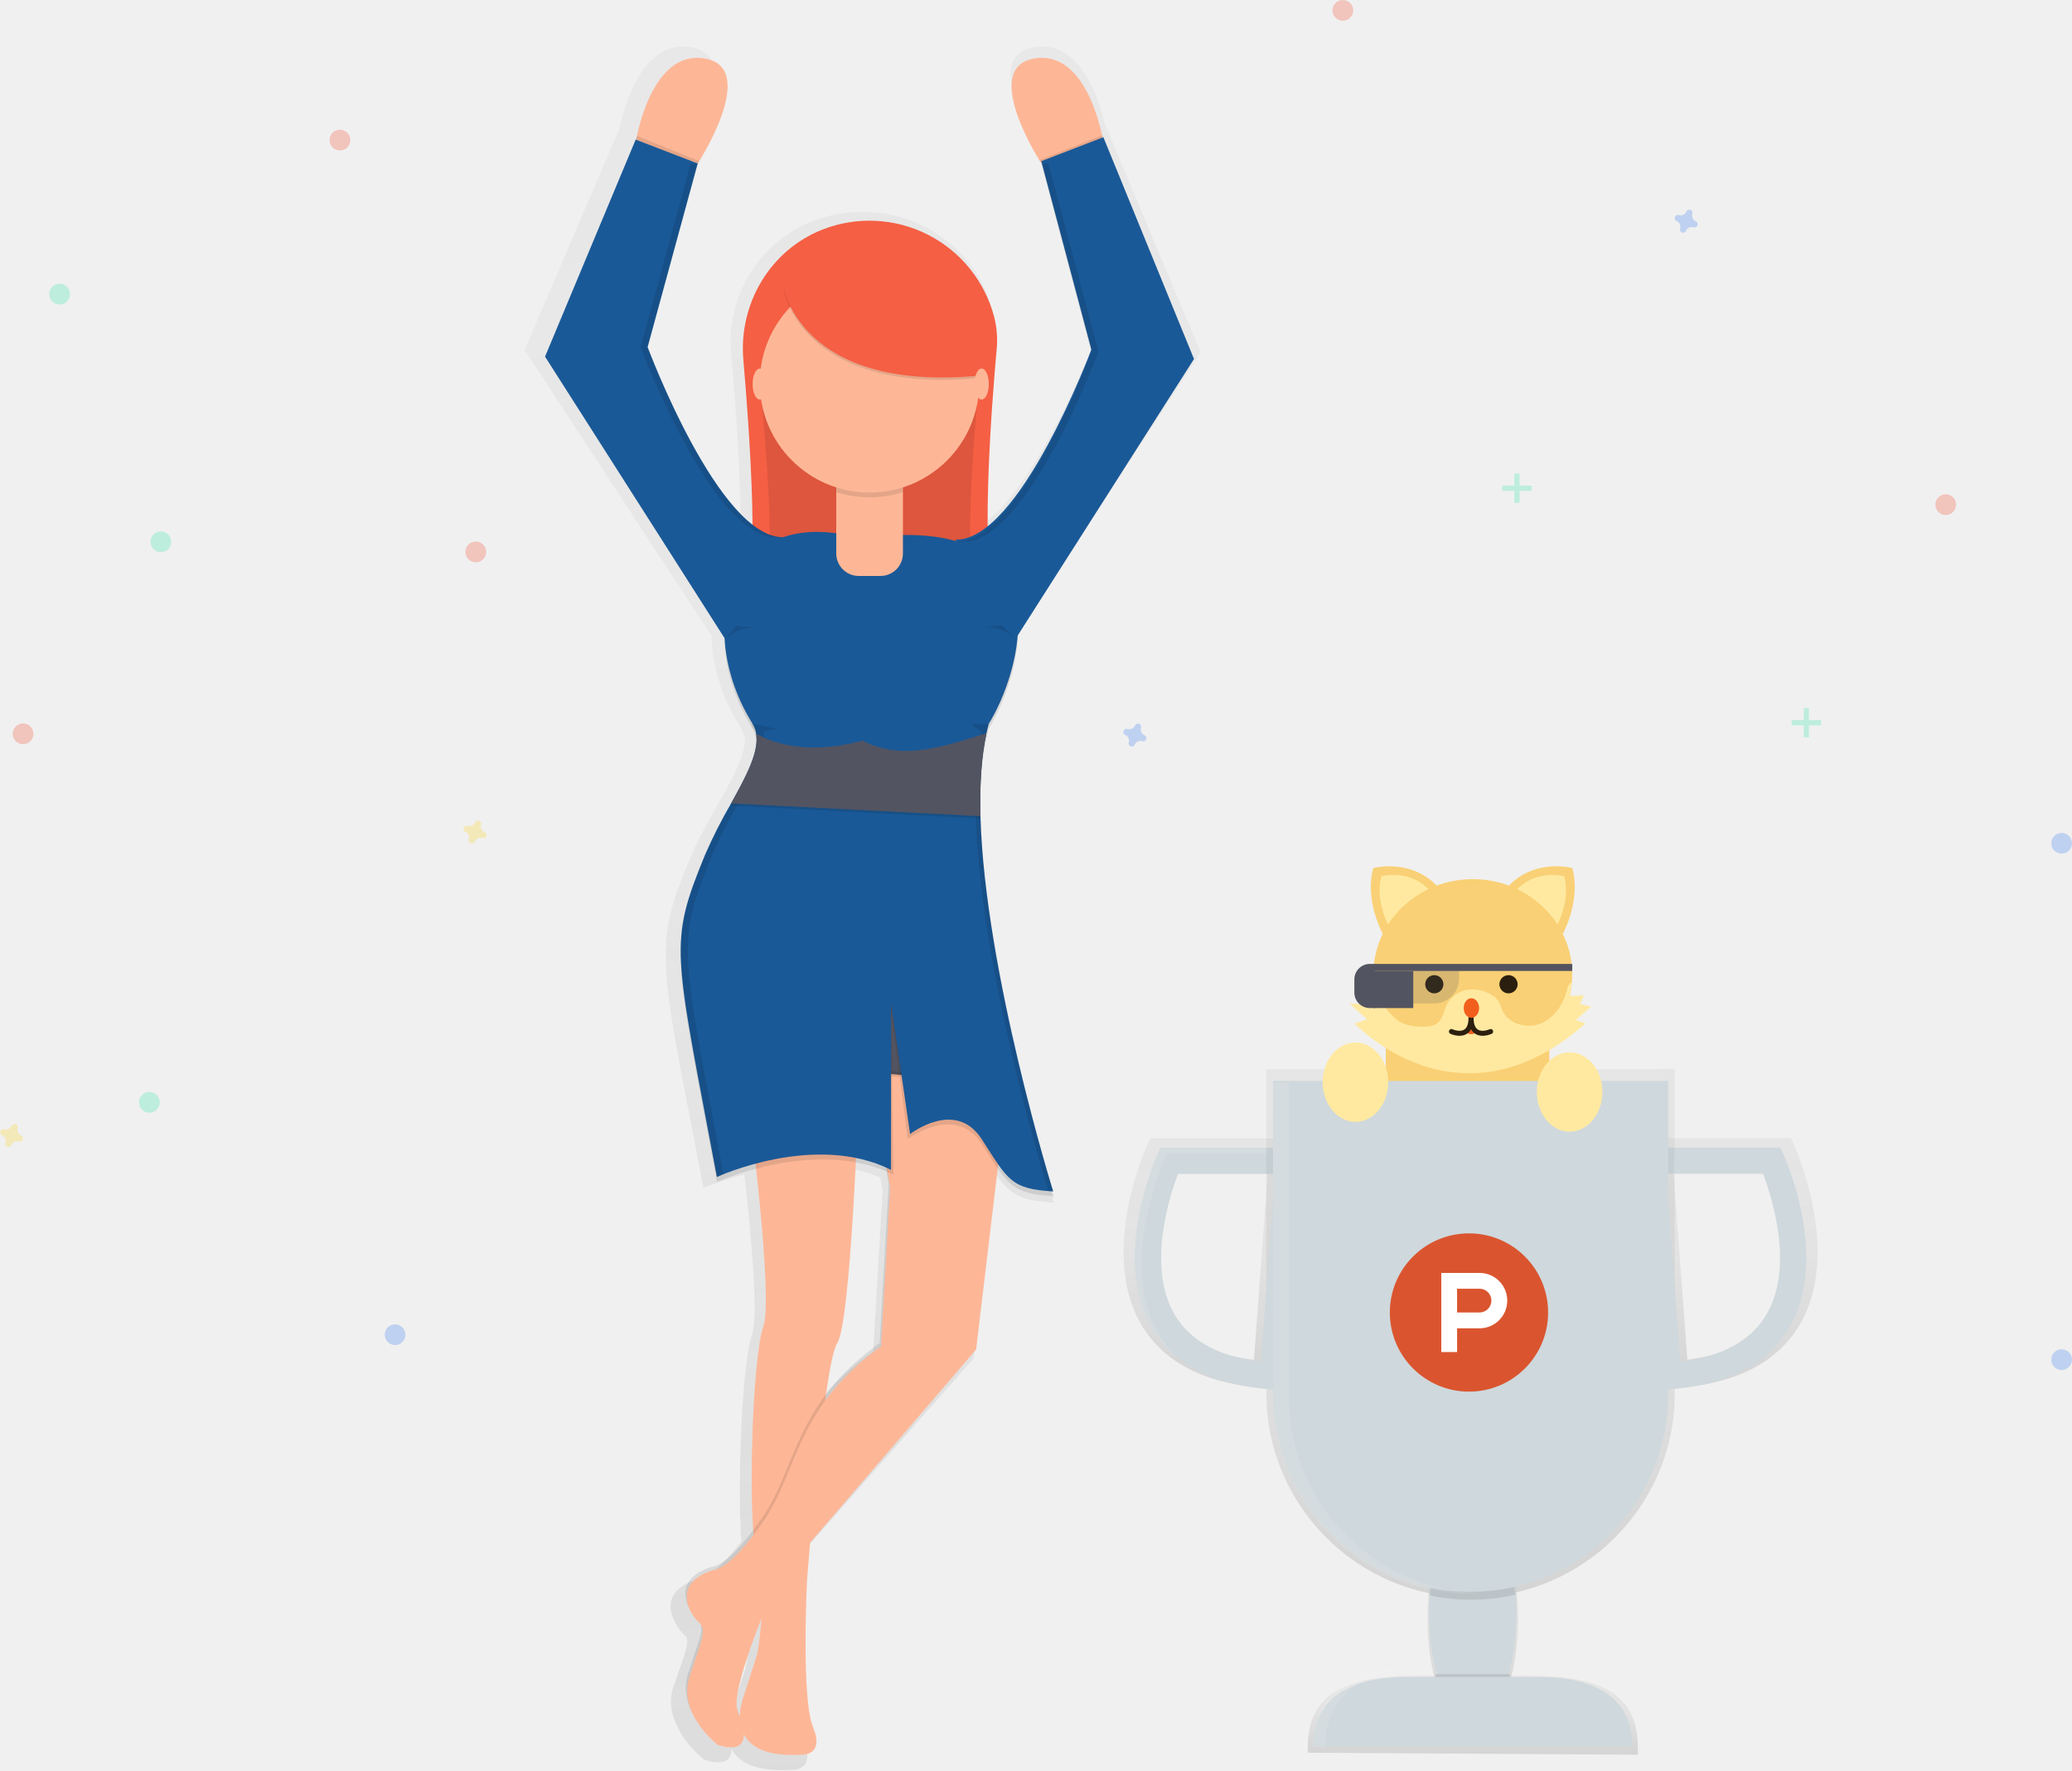
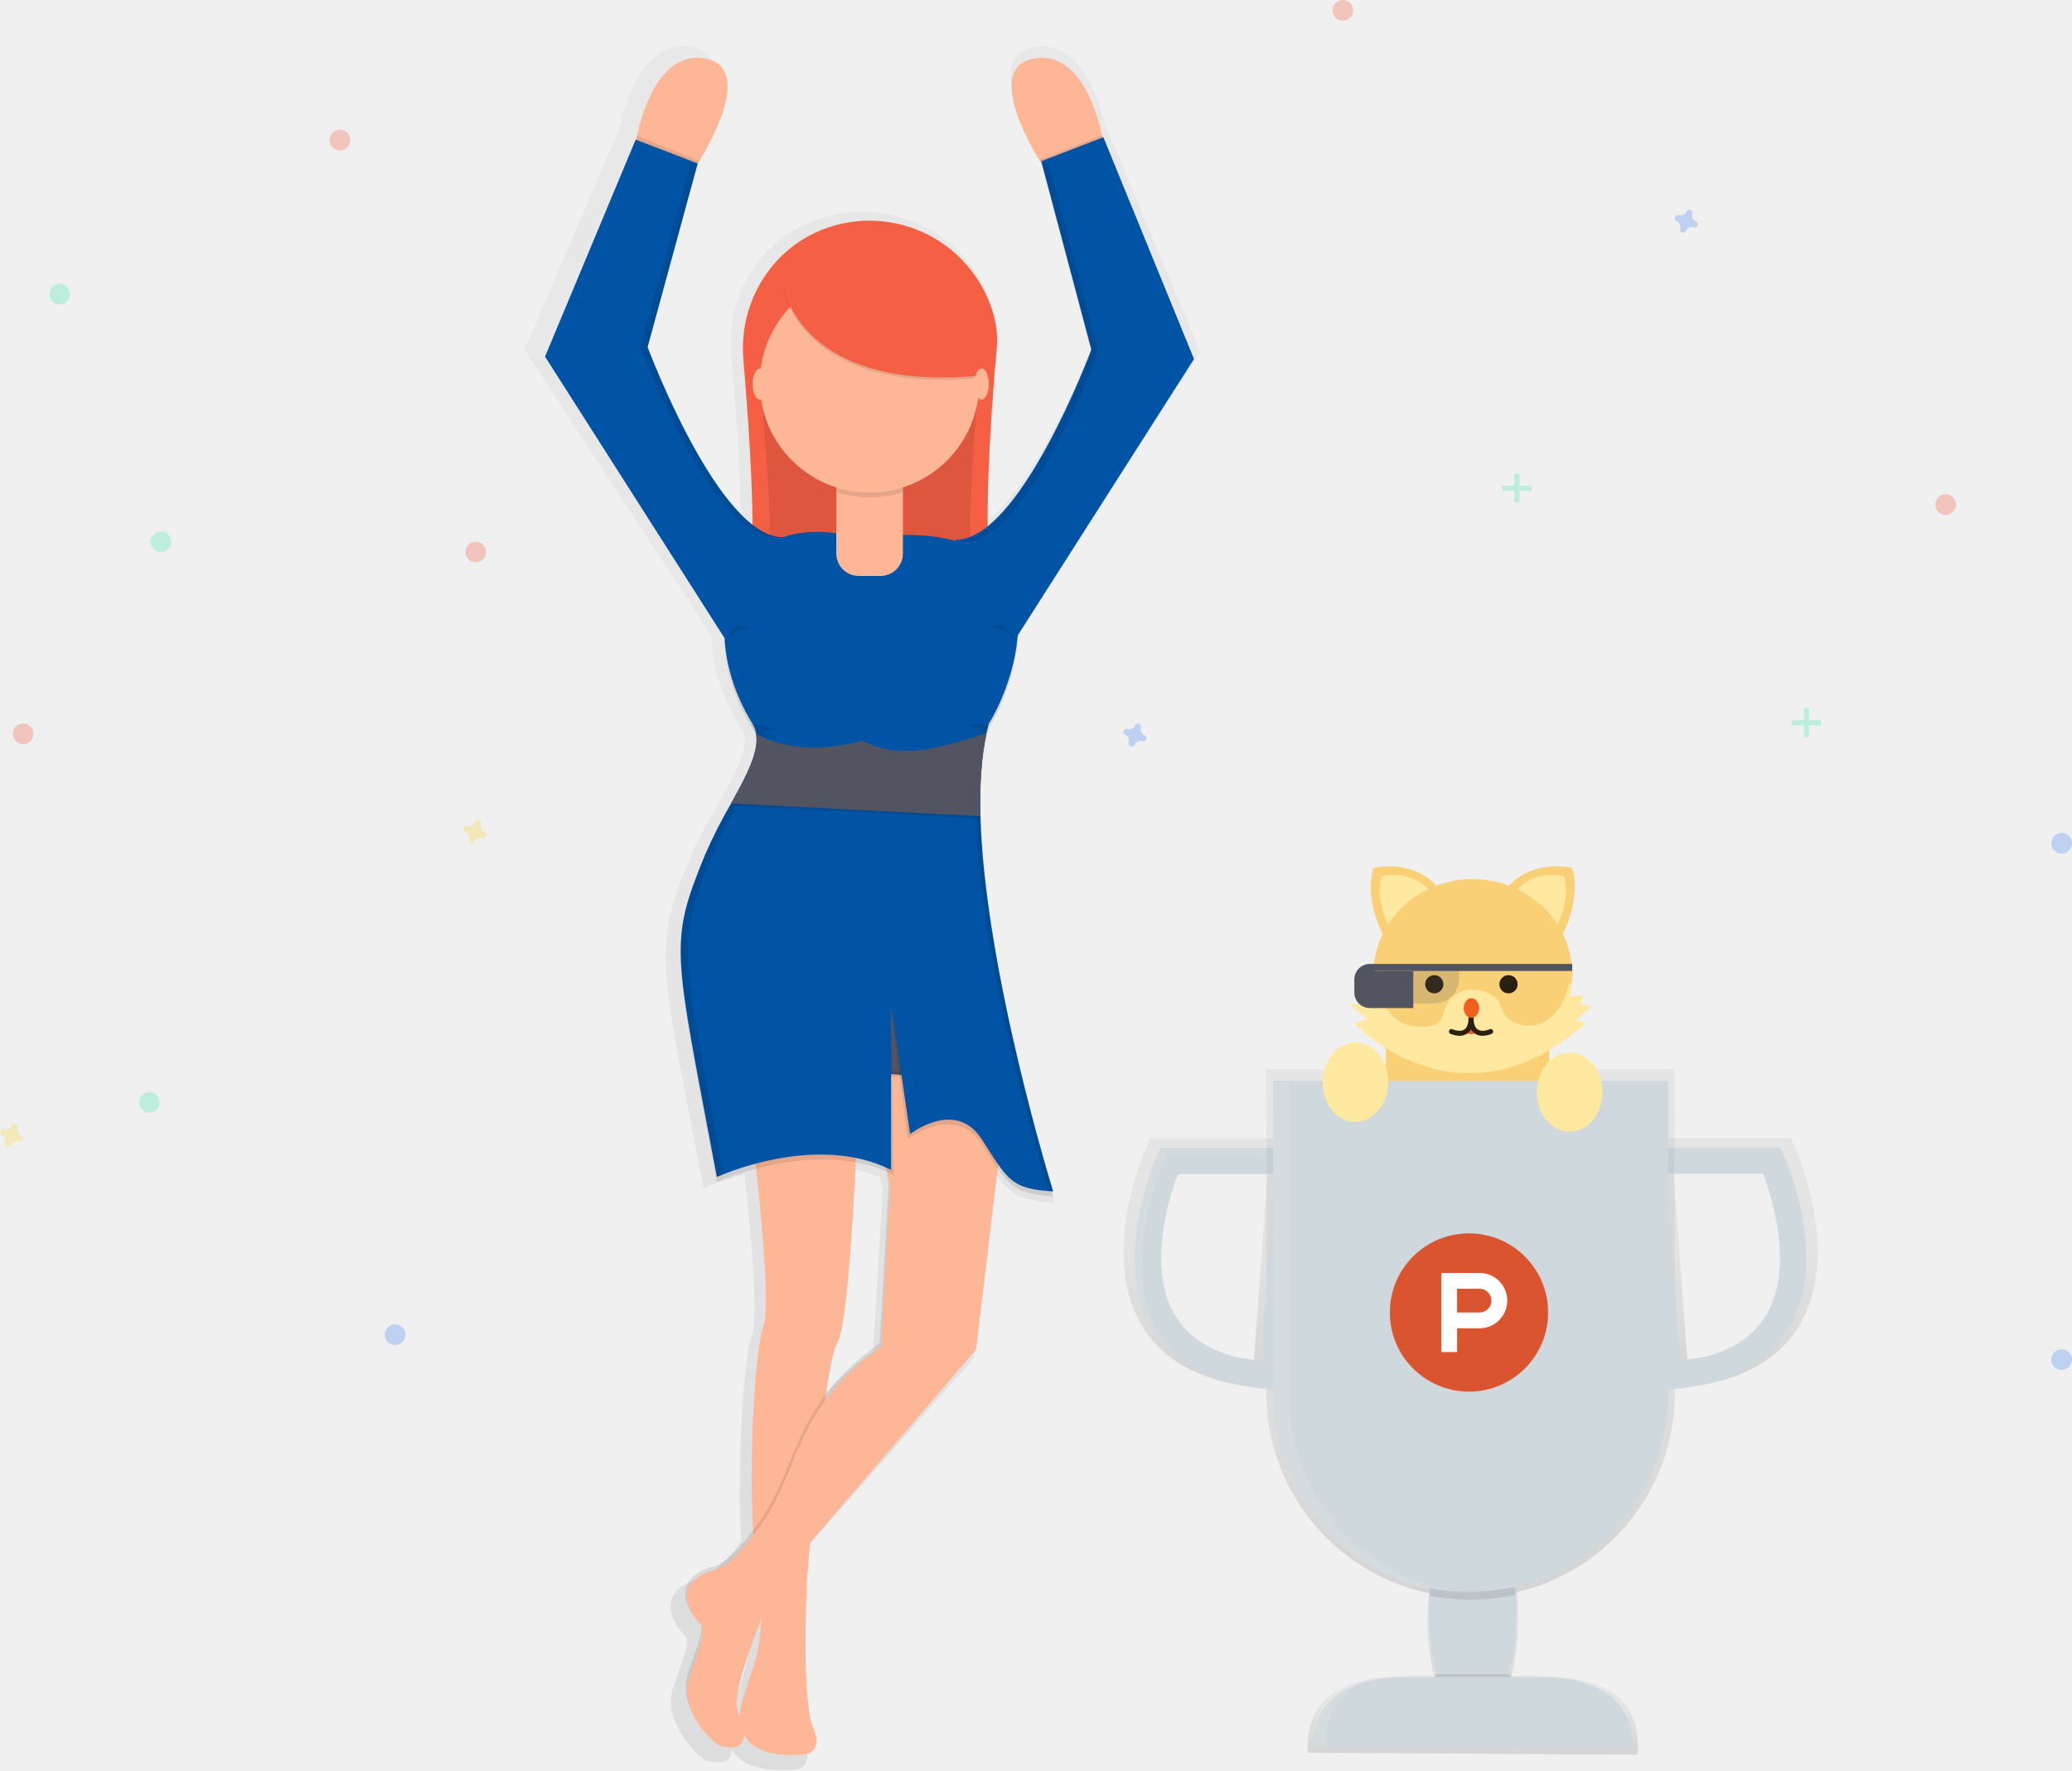
<svg xmlns="http://www.w3.org/2000/svg" xmlns:xlink="http://www.w3.org/1999/xlink" id="f7e4d890-49c5-4510-ab8b-068b53af747b" data-name="Layer 1" width="830.52" height="709.6" viewBox="0 0 830.52 709.6">
  <defs>
    <linearGradient id="d75d4f5d-b700-42a6-92be-ed5e89a20100" x1="530.5" y1="797" x2="530.5" y2="106" gradientUnits="userSpaceOnUse">
      <stop offset="0" stop-color="gray" stop-opacity="0.25" />
      <stop offset="0.54" stop-color="gray" stop-opacity="0.12" />
      <stop offset="1" stop-color="gray" stop-opacity="0.1" />
    </linearGradient>
    <linearGradient id="3aa49d9c-916f-4670-b217-2910ad731142" x1="775.38" y1="780.18" x2="775.38" y2="690.87" gradientTransform="translate(-185.36 -86.58) rotate(-0.02)" xlink:href="#d75d4f5d-b700-42a6-92be-ed5e89a20100" />
    <linearGradient id="29fdbb02-504d-40fc-8c8b-89d40eb7543b" x1="775.39" y1="790.34" x2="775.39" y2="758.68" gradientTransform="translate(-0.62 0.82) rotate(-0.02)" xlink:href="#d75d4f5d-b700-42a6-92be-ed5e89a20100" />
    <linearGradient id="875735f0-9451-4d18-8d7e-91aa5c4b50ca" x1="670.31" y1="643.75" x2="670.31" y2="543.2" gradientTransform="translate(-0.62 0.82) rotate(-0.02)" xlink:href="#d75d4f5d-b700-42a6-92be-ed5e89a20100" />
    <linearGradient id="86201932-e8e2-4080-9e8f-200c3a4020d8" x1="878.8" y1="643.75" x2="878.8" y2="543.2" gradientTransform="translate(-0.62 0.82) rotate(-0.02)" xlink:href="#d75d4f5d-b700-42a6-92be-ed5e89a20100" />
    <linearGradient id="fba1422f-afa4-4f40-bd94-90e3ecf07106" x1="774.55" y1="727.25" x2="774.55" y2="515.55" gradientTransform="translate(-0.62 0.82) rotate(-0.02)" xlink:href="#d75d4f5d-b700-42a6-92be-ed5e89a20100" />
  </defs>
  <g opacity="0.7">
    <path d="M576.85,414.74q-.06-2.17-.08-4.29a127.77,127.77,0,0,1,2.59-27.51c.29-1.3.61-2.57,1-3.81,5.33-8.39,11.66-23.52,12.22-38.15L666,228.63l-37.86-90.3-.53-.76c-1.88-8.58-9.2-34.54-28.36-31.29-20.36,3.45-2.19,34.48,2.12,41.37h0c.54.87.87,1.35.87,1.35l.24-.08,0,.08h-.26L623,225.14c-1.91,4.9-21.77,54.83-43.18,71.56-.21-26.14,2.62-59.48,3.77-71.88a37.82,37.82,0,0,0-1-13.06c-5.93-22.68-27-39.45-52.13-39.45A54.87,54.87,0,0,0,510.66,176a51.85,51.85,0,0,0-32.87,53c1.3,14.56,3.66,43.84,3.83,67.1-22.69-17.23-43.78-72.3-43.78-72.3L458.76,149s25.9-38.84,3-42.72c-19.3-3.27-26.59,23.09-28.4,31.48h0l-.49,1.54L395,227.66l74.93,114.59c.19,11.75,4,24.68,11.75,36.89a10.56,10.56,0,0,1,1.47,3.81,12.59,12.59,0,0,1,.18,1.38c-.39,7-5.22,15.68-10.64,25.21h0c-3.82,6.71-7.91,13.83-10.94,21.05-7,16.63-10.29,26-10.13,40-.2,16.93,5,40.28,15.11,93a116.26,116.26,0,0,1,16.38-5.4c2.73,24.17,5.76,57.1,3,64.43-3.66,9.85-6,57.36-4.2,82.71-12,15.51-17.23,15-17.23,15-13,3.89-12.32,11.7-9.55,16.88a16.16,16.16,0,0,0,3.88,5.56,6,6,0,0,1,1,1.1c.91,3.2-1.49,8.22-5.41,20-1.9,5.72-.67,11.07,1.61,15.51,3.59,8.07,11,13.53,11,13.53,8.13,2.43,10.79-.12,10.76-4.44,2.65,5.07,9.18,9.24,23.92,8.4,0,0,10.09.66,5-11.22s-2.52-60.06-2.52-60.06.48-6,1.28-15.09L575,631.9l9-73.7c5.76,8.14,9.68,10.52,23.15,11.25,0,0-.22-.69-.62-2l.62,0S578.65,478.18,576.85,414.74Zm-52,140.95a61.44,61.44,0,0,1,12.77,3.72l.9,5.17-3.78,64.68A100.71,100.71,0,0,0,512.37,650c1.54-10.46,3.16-18.45,4.68-20.75C520.8,623.59,523.45,582.74,524.81,555.69ZM478,773.13a24,24,0,0,0-1.56,8.29c-.29-.78-.62-1.57-1-2.35-2.33-5.28,4.43-24.08,10-37.75A116.71,116.71,0,0,1,483.63,756Z" transform="translate(-184.74 -87.4)" fill="url(#d75d4f5d-b700-42a6-92be-ed5e89a20100)" />
  </g>
  <path d="M627,144.31s-5.74-37.29-27.73-33.46,2.87,42.07,2.87,42.07Z" transform="translate(-184.74 -87.4)" fill="#fdb797" />
  <path d="M439.58,144.31s5.74-37.29,27.73-33.46-2.87,42.07-2.87,42.07Z" transform="translate(-184.74 -87.4)" fill="#fdb797" />
  <rect x="335.15" y="395.36" width="47.8" height="37.29" fill="#535461" />
  <path d="M584.22,227.56a38.18,38.18,0,0,0-.92-12.86,51.67,51.67,0,0,0-69.06-35.21c-20.9,8.3-33.49,29.77-31.54,52.17,2.21,25.34,7.57,95.95-1,99.08,45.89-16.25,68.84-17.21,103.25,0C576.65,318.37,582.46,247,584.22,227.56Z" transform="translate(-184.74 -87.4)" fill="#f55f44" />
  <g opacity="0.1">
    <path d="M576.67,246.35a28,28,0,0,0-.79-10.16C571,218.55,553.8,205.5,533.27,205.5a46.87,46.87,0,0,0-16.22,2.86c-17.8,6.56-28.53,23.52-26.87,41.22,1.88,20,6.45,75.81-.89,78.29,39.09-12.84,58.64-13.6,88,0C570.23,318.1,575.18,261.67,576.67,246.35Z" transform="translate(-184.74 -87.4)" />
  </g>
  <path d="M484.67,529.6s10.28,78,6,89.67-6.65,77.33-2.42,93.57,0,37.69,0,37.69l-5.44,16.89s-10.28,25.34,23,23.39c0,0,9.68.65,4.84-11s-2.42-59.13-2.42-59.13,6.65-86.42,12.1-94.87,8.47-96.17,8.47-96.17Z" transform="translate(-184.74 -87.4)" fill="#fdb797" />
  <path d="M472,785.63s-16.33-12.35-11.49-27.29,7.26-18.84,3.63-22.09-10.89-15.6,6-20.79c0,0,6,.65,20-19.49s12.7-45.49,47.19-70.18l3.63-63.68L533.07,516l55.05,4.55-12.7,106.57L495.56,720s-19.36,43.54-15.73,52S484.67,789.52,472,785.63Z" transform="translate(-184.74 -87.4)" opacity="0.1" />
  <path d="M472.57,786.93s-16.33-12.35-11.49-27.29,7.26-18.84,3.63-22.09-10.89-15.6,6-20.79c0,0,6,.65,20-19.49s12.7-45.49,47.19-70.18l3.63-63.68-7.86-46.14,55.05,4.55L576,628.37,496.16,721.3s-19.36,43.54-15.73,52S485.28,790.82,472.57,786.93Z" transform="translate(-184.74 -87.4)" fill="#fdb797" />
  <path d="M606.89,566.89c-17.21-1-18.17-4.78-28.68-21s-29.64-1.91-29.64-1.91l-6.69-52.58,1,66.92c-30.59-15.3-70.75,2.87-70.75,2.87C454.88,469.37,452.6,468,467.3,432.09a199.48,199.48,0,0,1,10.5-20.73h0c6.06-10.94,11.37-20.78,10-28.1a10.56,10.56,0,0,0-1.41-3.75c-23.53-38.1-9.48-83.36,34.71-76.19,2.25.36,3.53.66,3.53.66h17.21c69.79-3.82,51.63,55.45,39.2,75.53-.33,1.21-.64,2.47-.92,3.75-2.08,9.48-2.75,20.85-2.41,33.22C579.48,478.93,606.89,566.89,606.89,566.89Z" transform="translate(-184.74 -87.4)" opacity="0.1" />
-   <path d="M606.89,565c-17.21-1-18.17-4.78-28.68-21S549.53,542,549.53,542l-7.65-52.58v66.92c-30.59-15.3-69.79,2.87-69.79,2.87-17.21-91.78-19.48-93.14-4.78-129.07a199.48,199.48,0,0,1,10.5-20.73h0c6.06-10.94,11.37-20.78,10-28.1a10.56,10.56,0,0,0-1.41-3.75c-23.53-38.1-9.48-83.36,34.71-76.19,2.25.36,3.53.66,3.53.66h17.21c69.79-3.82,51.63,55.45,39.2,75.53-.33,1.21-.64,2.47-.92,3.75-2.08,9.48-2.75,20.85-2.41,33.22C579.48,477,606.89,565,606.89,565Z" transform="translate(-184.74 -87.4)" fill="#1a5997" />
+   <path d="M606.89,565c-17.21-1-18.17-4.78-28.68-21S549.53,542,549.53,542l-7.65-52.58v66.92c-30.59-15.3-69.79,2.87-69.79,2.87-17.21-91.78-19.48-93.14-4.78-129.07a199.48,199.48,0,0,1,10.5-20.73h0c6.06-10.94,11.37-20.78,10-28.1a10.56,10.56,0,0,0-1.41-3.75c-23.53-38.1-9.48-83.36,34.71-76.19,2.25.36,3.53.66,3.53.66h17.21c69.79-3.82,51.63,55.45,39.2,75.53-.33,1.21-.64,2.47-.92,3.75-2.08,9.48-2.75,20.85-2.41,33.22C579.48,477,606.89,565,606.89,565Z" transform="translate(-184.74 -87.4)" fill="#0053a5" />
  <path d="M335.15,180.24h26.77a0,0,0,0,1,0,0v41.64a9,9,0,0,1-9,9h-8.72a9,9,0,0,1-9-9V180.24A0,0,0,0,1,335.15,180.24Z" fill="#fdb797" />
-   <path d="M591.33,344.24l72-112.93L627,142.4,602.11,152l20.08,75.53s-28.68,76.87-54.5,76.2Z" transform="translate(-184.74 -87.4)" fill="#1a5997" />
+   <path d="M591.33,344.24l72-112.93L627,142.4,602.11,152l20.08,75.53s-28.68,76.87-54.5,76.2Z" transform="translate(-184.74 -87.4)" fill="#0053a5" />
  <path d="M519.89,284.68a44.09,44.09,0,0,0,26.77,0V269.56H519.89Z" transform="translate(-184.74 -87.4)" opacity="0.1" />
  <circle cx="348.53" cy="153.47" r="43.98" fill="#fdb797" />
  <g opacity="0.1">
    <path d="M498.85,203.59s6.69,42.07,78.4,35.37l-2.87-24.86L551.44,194H524.67Z" transform="translate(-184.74 -87.4)" />
  </g>
  <path d="M498.85,202.63s6.69,42.07,78.4,35.37l-2.87-24.86-22.95-20.08H524.67Z" transform="translate(-184.74 -87.4)" fill="#f55f44" />
  <ellipse cx="393.47" cy="153.95" rx="2.87" ry="6.21" fill="#fdb797" />
  <ellipse cx="304.55" cy="153.95" rx="2.87" ry="6.21" fill="#fdb797" />
-   <path d="M475.21,343.29l-72-112.93,36.33-87,24.86,9.56-20.08,73.62s28.68,76.87,54.5,76.2Z" transform="translate(-184.74 -87.4)" fill="#1a5997" />
+   <path d="M475.21,343.29l-72-112.93,36.33-87,24.86,9.56-20.08,73.62s28.68,76.87,54.5,76.2Z" transform="translate(-184.74 -87.4)" fill="#0053a5" />
  <g opacity="0.1">
    <path d="M574.38,377.59c-.33,1.21,4.14,2.47,3.86,3.75-2.08,9.48-2.75,20.85-2.41,33.22,1.69,61.15,28,146.73,29.1,150.29l2,.13s-27.41-88-29.14-150.42c-.34-12.37.32-23.74,2.41-33.22.28-1.28.58-2.53.92-3.75Z" transform="translate(-184.74 -87.4)" />
  </g>
  <path d="M577.75,415.52,477.8,410.4h0c6.06-10.94,11.37-20.78,10-28.1,0,0,29.25,20,92.32,0C578.07,391.78,577.4,403.15,577.75,415.52Z" transform="translate(-184.74 -87.4)" opacity="0.1" />
  <g opacity="0.1">
    <path d="M470.19,430.17a199.48,199.48,0,0,1,10.5-20.73h0c6.06-10.94,11.37-20.78,10-28.1-.24-1.34,7.58-1.84,6.21-1.84-2.89,0-7.65-1.91-10.5-1.91-1.36,0,1.18,2.41,1.41,3.75,1.33,7.32-4,17.16-10,28.1h0a199.48,199.48,0,0,0-10.5,20.73c-14.7,35.93-12.43,37.29,4.78,129.07,0,0,.95-.44,2.66-1.12C457.75,467.46,455.55,466,470.19,430.17Z" transform="translate(-184.74 -87.4)" />
  </g>
  <path d="M577.75,414.56l-99.95-5.11h0c6.06-10.94,11.37-20.78,10-28.1,0,0,14.84,10.59,42.56,2.94,15.3,7.65,29.14,3.59,49.75-2.94C578.07,390.82,577.4,402.19,577.75,414.56Z" transform="translate(-184.74 -87.4)" fill="#535461" />
  <path d="M475.43,343.65l4.3-5.26,9.08.48A17.36,17.36,0,0,0,475.43,343.65Z" transform="translate(-184.74 -87.4)" opacity="0.1" />
  <path d="M592.07,343.65l-5.74-5.74-7.65,1A17.36,17.36,0,0,1,592.07,343.65Z" transform="translate(-184.74 -87.4)" opacity="0.1" />
  <polygon points="357.14 431.53 360.96 431.69 361.43 430.57 357.14 430.53 357.14 431.53" opacity="0.1" />
  <polygon points="254.84 55.95 255.31 54.44 280.29 64.58 279.7 65.52 254.84 55.95" opacity="0.1" />
  <polygon points="441.72 54.25 416.54 64.18 417.37 64.56 442.23 55 441.72 54.25" opacity="0.1" />
  <path d="M444.36,226.53l20.08-73.62h-2.87l-20.08,73.62s28.68,76.87,54.5,76.2h2.87C473,303.41,444.36,226.53,444.36,226.53Z" transform="translate(-184.74 -87.4)" opacity="0.1" />
  <path d="M622.19,228.45l-20.08-75.53H605l20.08,75.53s-28.68,76.87-54.5,76.2h-2.87C593.5,305.32,622.19,228.45,622.19,228.45Z" transform="translate(-184.74 -87.4)" opacity="0.1" />
  <ellipse cx="590.33" cy="648.61" rx="18.19" ry="44.66" fill="url(#3aa49d9c-916f-4670-b217-2910ad731142)" />
  <path d="M841.26,790.8,708.94,790v-2.23c0-23.75,19.24-28.55,43-28.56l46.31,0c23.75,0,43,4.77,43,28.52Z" transform="translate(-184.74 -87.4)" fill="url(#29fdbb02-504d-40fc-8c8b-89d40eb7543b)" />
  <path d="M697.36,644.27l-5.41-.39c-23.95-1.72-40.62-10.19-49.57-25.19-17.1-28.65,1.18-70,2-71.76l1.44-3.2,59,0ZM653,554.6c-3.65,9.63-13,38.85-1.24,58.55,6.38,10.67,18.34,17.17,35.6,19.36l5.74-77.93Z" transform="translate(-184.74 -87.4)" fill="url(#875735f0-9451-4d18-8d7e-91aa5c4b50ca)" />
  <path d="M851.06,644.21l-7.49-100.55,59,0,1.44,3.2c.79,1.75,19.1,43.09,2,71.75-8.94,15-25.61,23.49-49.55,25.23Zm4.22-89.69,5.81,77.92c17.26-2.2,29.21-8.71,35.59-19.39,11.76-19.71,2.37-48.92-1.29-58.55Z" transform="translate(-184.74 -87.4)" fill="url(#86201932-e8e2-4080-9e8f-200c3a4020d8)" />
  <path d="M774.24,727.74h0a81.87,81.87,0,0,1-81.9-81.83l-.06-129.83L856,516l.06,129.83A81.87,81.87,0,0,1,774.24,727.74Z" transform="translate(-184.74 -87.4)" fill="url(#fba1422f-afa4-4f40-bd94-90e3ecf07106)" />
  <rect x="555.47" y="385.79" width="65.55" height="89.95" rx="25" ry="25" fill="#f9d075" />
  <path d="M739,461.76s-7.44-13.49-3.79-26.4c0,0,15.72-4.21,26.39,8.14Z" transform="translate(-184.74 -87.4)" fill="#f9d075" />
  <path d="M741.29,458.29s-5.53-10-2.82-19.64c0,0,11.69-3.13,19.63,6.06Z" transform="translate(-184.74 -87.4)" fill="#ffe9a1" />
  <path d="M808.88,458.29s5.53-10,2.82-19.64c0,0-11.69-3.13-19.63,6.06Z" transform="translate(-184.74 -87.4)" fill="#ffe9a1" />
  <path d="M811.16,461.76s7.44-13.49,3.79-26.4c0,0-15.72-4.21-26.39,8.14Z" transform="translate(-184.74 -87.4)" fill="#f9d075" />
  <path d="M808.88,458.29s5.53-10,2.82-19.64c0,0-11.69-3.13-19.63,6.06Z" transform="translate(-184.74 -87.4)" fill="#ffe9a1" />
  <path d="M814.94,478q0,1.6-.14,3.18c-1.69,19.6-18.83,35-39.72,35-18.7,0-34.4-12.34-38.7-29a36.83,36.83,0,0,1-1.16-9.19c0-21.08,17.85-38.18,39.86-38.18S814.94,456.94,814.94,478Z" transform="translate(-184.74 -87.4)" fill="#f9d075" />
  <path d="M741.12,496.27l-3-6.46h-12.4l7,6.18-5.05,1.68s41.82,44.91,92.63,0l-3.93-1.4,6.18-5.33L818,489.81l1.68-3.37-6.78.28-7.82,14.59L779,512.83Z" transform="translate(-184.74 -87.4)" fill="#ffe9a1" />
  <circle cx="604.66" cy="394.55" r="3.65" fill="#2b1f0e" />
  <circle cx="574.91" cy="394.55" r="3.65" fill="#2b1f0e" />
  <path d="M814.81,481.2c-1.69,19.6-18.83,35-39.72,35-18.7,0-34.4-12.34-38.7-29,2,1.82,3.79,4.46,5.39,6.18a19.42,19.42,0,0,0,4,3.57c2.45,1.5,5.43,1.85,8.3,2,2.59.1,5.47-.06,7.32-1.88s2.06-4.47,3.12-6.73a11.42,11.42,0,0,1,8.46-6.17,14.3,14.3,0,0,1,10.31,2.53,7.54,7.54,0,0,1,2.06,2,19.64,19.64,0,0,1,1.41,3.43c2.31,5.6,9.77,7.85,15.4,5.61s9.36-7.89,10.75-13.79C813.17,482.78,813.72,481.32,814.81,481.2Z" transform="translate(-184.74 -87.4)" fill="#ffe9a1" />
  <path d="M774.52,499.92l-1.68,1.68a3.53,3.53,0,0,0,3.09,0Z" transform="translate(-184.74 -87.4)" fill="#f25f1d" />
  <rect x="550.48" y="386.41" width="79.72" height="2.81" fill="#535461" />
  <rect x="550.48" y="389.22" width="16" height="14.88" fill="#535461" />
  <path d="M566.34,389.08h18.53a0,0,0,0,1,0,0v3.13a10.06,10.06,0,0,1-10.06,10.06h-8.46a0,0,0,0,1,0,0V389.08A0,0,0,0,1,566.34,389.08Z" fill="#535461" opacity="0.2" />
  <path d="M549.11,386.41H551a0,0,0,0,1,0,0v17.68a0,0,0,0,1,0,0h-1.93a6.21,6.21,0,0,1-6.21-6.21v-5.27a6.21,6.21,0,0,1,6.21-6.21Z" fill="#535461" />
  <path d="M766.52,500.9s7.86,3.65,7.86-5.61" transform="translate(-184.74 -87.4)" fill="none" stroke="#2b1f0e" stroke-linecap="round" stroke-miterlimit="10" stroke-width="2" />
  <path d="M782.24,500.9s-7.86,3.65-7.86-5.61" transform="translate(-184.74 -87.4)" fill="none" stroke="#2b1f0e" stroke-linecap="round" stroke-miterlimit="10" stroke-width="2" />
  <ellipse cx="589.78" cy="404.09" rx="3.09" ry="3.93" fill="#f25f1d" />
  <ellipse cx="590.31" cy="646.1" rx="17.6" ry="43.2" fill="#cfd8dc" />
  <path d="M699.87,644.76l-5.23-.38c-23.16-1.66-39.3-9.86-48-24.37-16.54-27.72,1.14-67.72,1.9-69.41l1.39-3.1,57.05,0ZM656.92,558c-3.53,9.31-12.59,37.58-1.2,56.64,6.17,10.32,17.74,16.61,34.44,18.73L695.71,558Z" transform="translate(-184.74 -87.4)" fill="#cfd8dc" />
  <path d="M848.55,644.69l-7.25-97.27,57.05,0,1.4,3.1c.76,1.69,18.48,41.68,2,69.41-8.64,14.51-24.77,22.72-47.93,24.41Zm4.08-86.76,5.62,75.38c16.69-2.13,28.26-8.43,34.42-18.76,11.38-19.07,2.29-47.32-1.25-56.64Z" transform="translate(-184.74 -87.4)" fill="#cfd8dc" />
  <g opacity="0.1">
    <path d="M649.39,622.4c-16.54-27.72,1.14-67.72,1.9-69.41l1.39-3.1,39.75,0,.17-2.25-42.63,0-1.39,3.1c-.76,1.69-18.44,41.7-1.9,69.41a43.08,43.08,0,0,0,10.83,12.16A42.91,42.91,0,0,1,649.39,622.4Z" transform="translate(-184.74 -87.4)" fill="#fff" />
  </g>
  <text x="-184.74" y="-87.4" />
  <polygon points="668.62 460.02 671.14 460.14 670.92 470.4 668.63 470.53 668.62 460.02" opacity="0.05" />
  <rect x="507.56" y="460.09" width="2.72" height="10.51" opacity="0.05" />
  <path d="M775,693.46c-8.36,0-15.35,14.32-17.14,33.51a79.51,79.51,0,0,0,16.35,1.69h0a79.44,79.44,0,0,0,17.92-2C790.31,707.6,783.34,693.45,775,693.46Z" transform="translate(-184.74 -87.4)" opacity="0.1" />
  <path d="M510.26,433.31H668.66a0,0,0,0,1,0,0V558.9a79.2,79.2,0,0,1-79.2,79.2h0a79.2,79.2,0,0,1-79.2-79.2V433.31A0,0,0,0,1,510.26,433.31Z" fill="#cfd8dc" />
  <path d="M701.37,647.05l-.05-125.59H695l.05,125.59a79.2,79.2,0,0,0,79.23,79.16h0c1.06,0,2.11,0,3.16-.07A79.19,79.19,0,0,1,701.37,647.05Z" transform="translate(-184.74 -87.4)" fill="#fff" opacity="0.1" />
  <path d="M790.11,758.5H760c3.09,12.47,8.68,20.8,15.06,20.79S787,771,790.11,758.5Z" transform="translate(-184.74 -87.4)" opacity="0.1" />
  <path d="M839.07,787.47l-128,.05h0c0-20.93,17-27.91,37.88-27.91l52.2,0c20.93,0,37.91,7,37.91,27.88Z" transform="translate(-184.74 -87.4)" fill="#cfd8dc" />
  <path d="M757.62,755.91h-5c-23,0-41.59,8.64-41.58,31.62h5C716,764.55,734.64,755.92,757.62,755.91Z" transform="translate(-184.74 -87.4)" fill="#fff" opacity="0.1" />
  <circle cx="588.81" cy="526.13" r="31.72" fill="#da552f" />
  <path d="M777.78,597.67H762.45v31.72h6.34v-9.52h9a11.1,11.1,0,1,0,0-22.2Zm0,15.86h-9V604h9a4.76,4.76,0,0,1,0,9.52Z" transform="translate(-184.74 -87.4)" fill="#fff" />
  <ellipse cx="629.15" cy="437.74" rx="13.14" ry="15.91" fill="#ffe9a1" />
  <ellipse cx="543.31" cy="433.81" rx="13.14" ry="15.91" fill="#ffe9a1" />
  <g opacity="0.3">
    <rect x="607" y="189.82" width="2.08" height="11.78" fill="#47e6b1" />
    <rect x="791.73" y="277.22" width="2.08" height="11.78" transform="translate(891.15 -597.06) rotate(90)" fill="#47e6b1" />
  </g>
  <g opacity="0.3">
    <rect x="723" y="283.82" width="2.08" height="11.78" fill="#47e6b1" />
    <rect x="907.73" y="371.22" width="2.08" height="11.78" transform="translate(1101.15 -619.06) rotate(90)" fill="#47e6b1" />
  </g>
  <path d="M864.51,176.15a2.55,2.55,0,0,1-1.42-3.08,1.22,1.22,0,0,0,.06-.28h0a1.28,1.28,0,0,0-2.29-.85h0a1.22,1.22,0,0,0-.14.25,2.55,2.55,0,0,1-3.08,1.42,1.22,1.22,0,0,0-.28-.06h0a1.28,1.28,0,0,0-.85,2.29h0a1.22,1.22,0,0,0,.25.14,2.55,2.55,0,0,1,1.42,3.08,1.22,1.22,0,0,0-.06.28h0a1.28,1.28,0,0,0,2.29.85h0a1.22,1.22,0,0,0,.14-.25,2.55,2.55,0,0,1,3.08-1.42,1.22,1.22,0,0,0,.28.06h0a1.28,1.28,0,0,0,.85-2.29h0A1.22,1.22,0,0,0,864.51,176.15Z" transform="translate(-184.74 -87.4)" fill="#4d8af0" opacity="0.3" />
  <path d="M643.51,382.15a2.55,2.55,0,0,1-1.42-3.08,1.22,1.22,0,0,0,.06-.28h0a1.28,1.28,0,0,0-2.29-.85h0a1.22,1.22,0,0,0-.14.25,2.55,2.55,0,0,1-3.08,1.42,1.22,1.22,0,0,0-.28-.06h0a1.28,1.28,0,0,0-.85,2.29h0a1.22,1.22,0,0,0,.25.14,2.55,2.55,0,0,1,1.42,3.08,1.22,1.22,0,0,0-.06.28h0a1.28,1.28,0,0,0,2.29.85h0a1.22,1.22,0,0,0,.14-.25,2.55,2.55,0,0,1,3.08-1.42,1.22,1.22,0,0,0,.28.06h0a1.28,1.28,0,0,0,.85-2.29h0A1.22,1.22,0,0,0,643.51,382.15Z" transform="translate(-184.74 -87.4)" fill="#4d8af0" opacity="0.3" />
  <path d="M379,421a2.55,2.55,0,0,1-1.42-3.08,1.22,1.22,0,0,0,.06-.28h0a1.28,1.28,0,0,0-2.29-.85h0a1.22,1.22,0,0,0-.14.25,2.55,2.55,0,0,1-3.08,1.42,1.22,1.22,0,0,0-.28-.06h0a1.28,1.28,0,0,0-.85,2.29h0a1.22,1.22,0,0,0,.25.14,2.55,2.55,0,0,1,1.42,3.08,1.22,1.22,0,0,0-.06.28h0a1.28,1.28,0,0,0,2.29.85h0a1.22,1.22,0,0,0,.14-.25,2.55,2.55,0,0,1,3.08-1.42,1.22,1.22,0,0,0,.28.06h0a1.28,1.28,0,0,0,.85-2.29h0A1.22,1.22,0,0,0,379,421Z" transform="translate(-184.74 -87.4)" fill="#fdd835" opacity="0.3" />
  <path d="M193.26,542.61a2.55,2.55,0,0,1-1.42-3.08,1.22,1.22,0,0,0,.06-.28h0a1.28,1.28,0,0,0-2.29-.85h0a1.22,1.22,0,0,0-.14.25,2.55,2.55,0,0,1-3.08,1.42,1.22,1.22,0,0,0-.28-.06h0a1.28,1.28,0,0,0-.85,2.29h0a1.22,1.22,0,0,0,.25.14,2.55,2.55,0,0,1,1.42,3.08,1.22,1.22,0,0,0-.06.28h0a1.28,1.28,0,0,0,2.29.85h0a1.22,1.22,0,0,0,.14-.25,2.55,2.55,0,0,1,3.08-1.42,1.22,1.22,0,0,0,.28.06h0a1.28,1.28,0,0,0,.85-2.29h0A1.22,1.22,0,0,0,193.26,542.61Z" transform="translate(-184.74 -87.4)" fill="#fdd835" opacity="0.3" />
  <circle cx="190.7" cy="221.25" r="4.16" fill="#f55f44" opacity="0.3" />
  <circle cx="538.25" cy="4.16" r="4.16" fill="#f55f44" opacity="0.3" />
  <circle cx="136.25" cy="56.16" r="4.16" fill="#f55f44" opacity="0.3" />
  <circle cx="9.25" cy="294.16" r="4.16" fill="#f55f44" opacity="0.3" />
  <circle cx="779.9" cy="202.29" r="4.16" fill="#f55f44" opacity="0.3" />
  <circle cx="826.36" cy="338.03" r="4.16" fill="#4d8af0" opacity="0.3" />
  <circle cx="826.36" cy="545.03" r="4.16" fill="#4d8af0" opacity="0.3" />
  <circle cx="158.36" cy="535.03" r="4.16" fill="#4d8af0" opacity="0.3" />
  <circle cx="59.87" cy="441.89" r="4.16" fill="#47e6b1" opacity="0.3" />
  <circle cx="64.48" cy="217.18" r="4.16" fill="#47e6b1" opacity="0.3" />
  <circle cx="23.89" cy="117.9" r="4.16" fill="#47e6b1" opacity="0.3" />
</svg>
